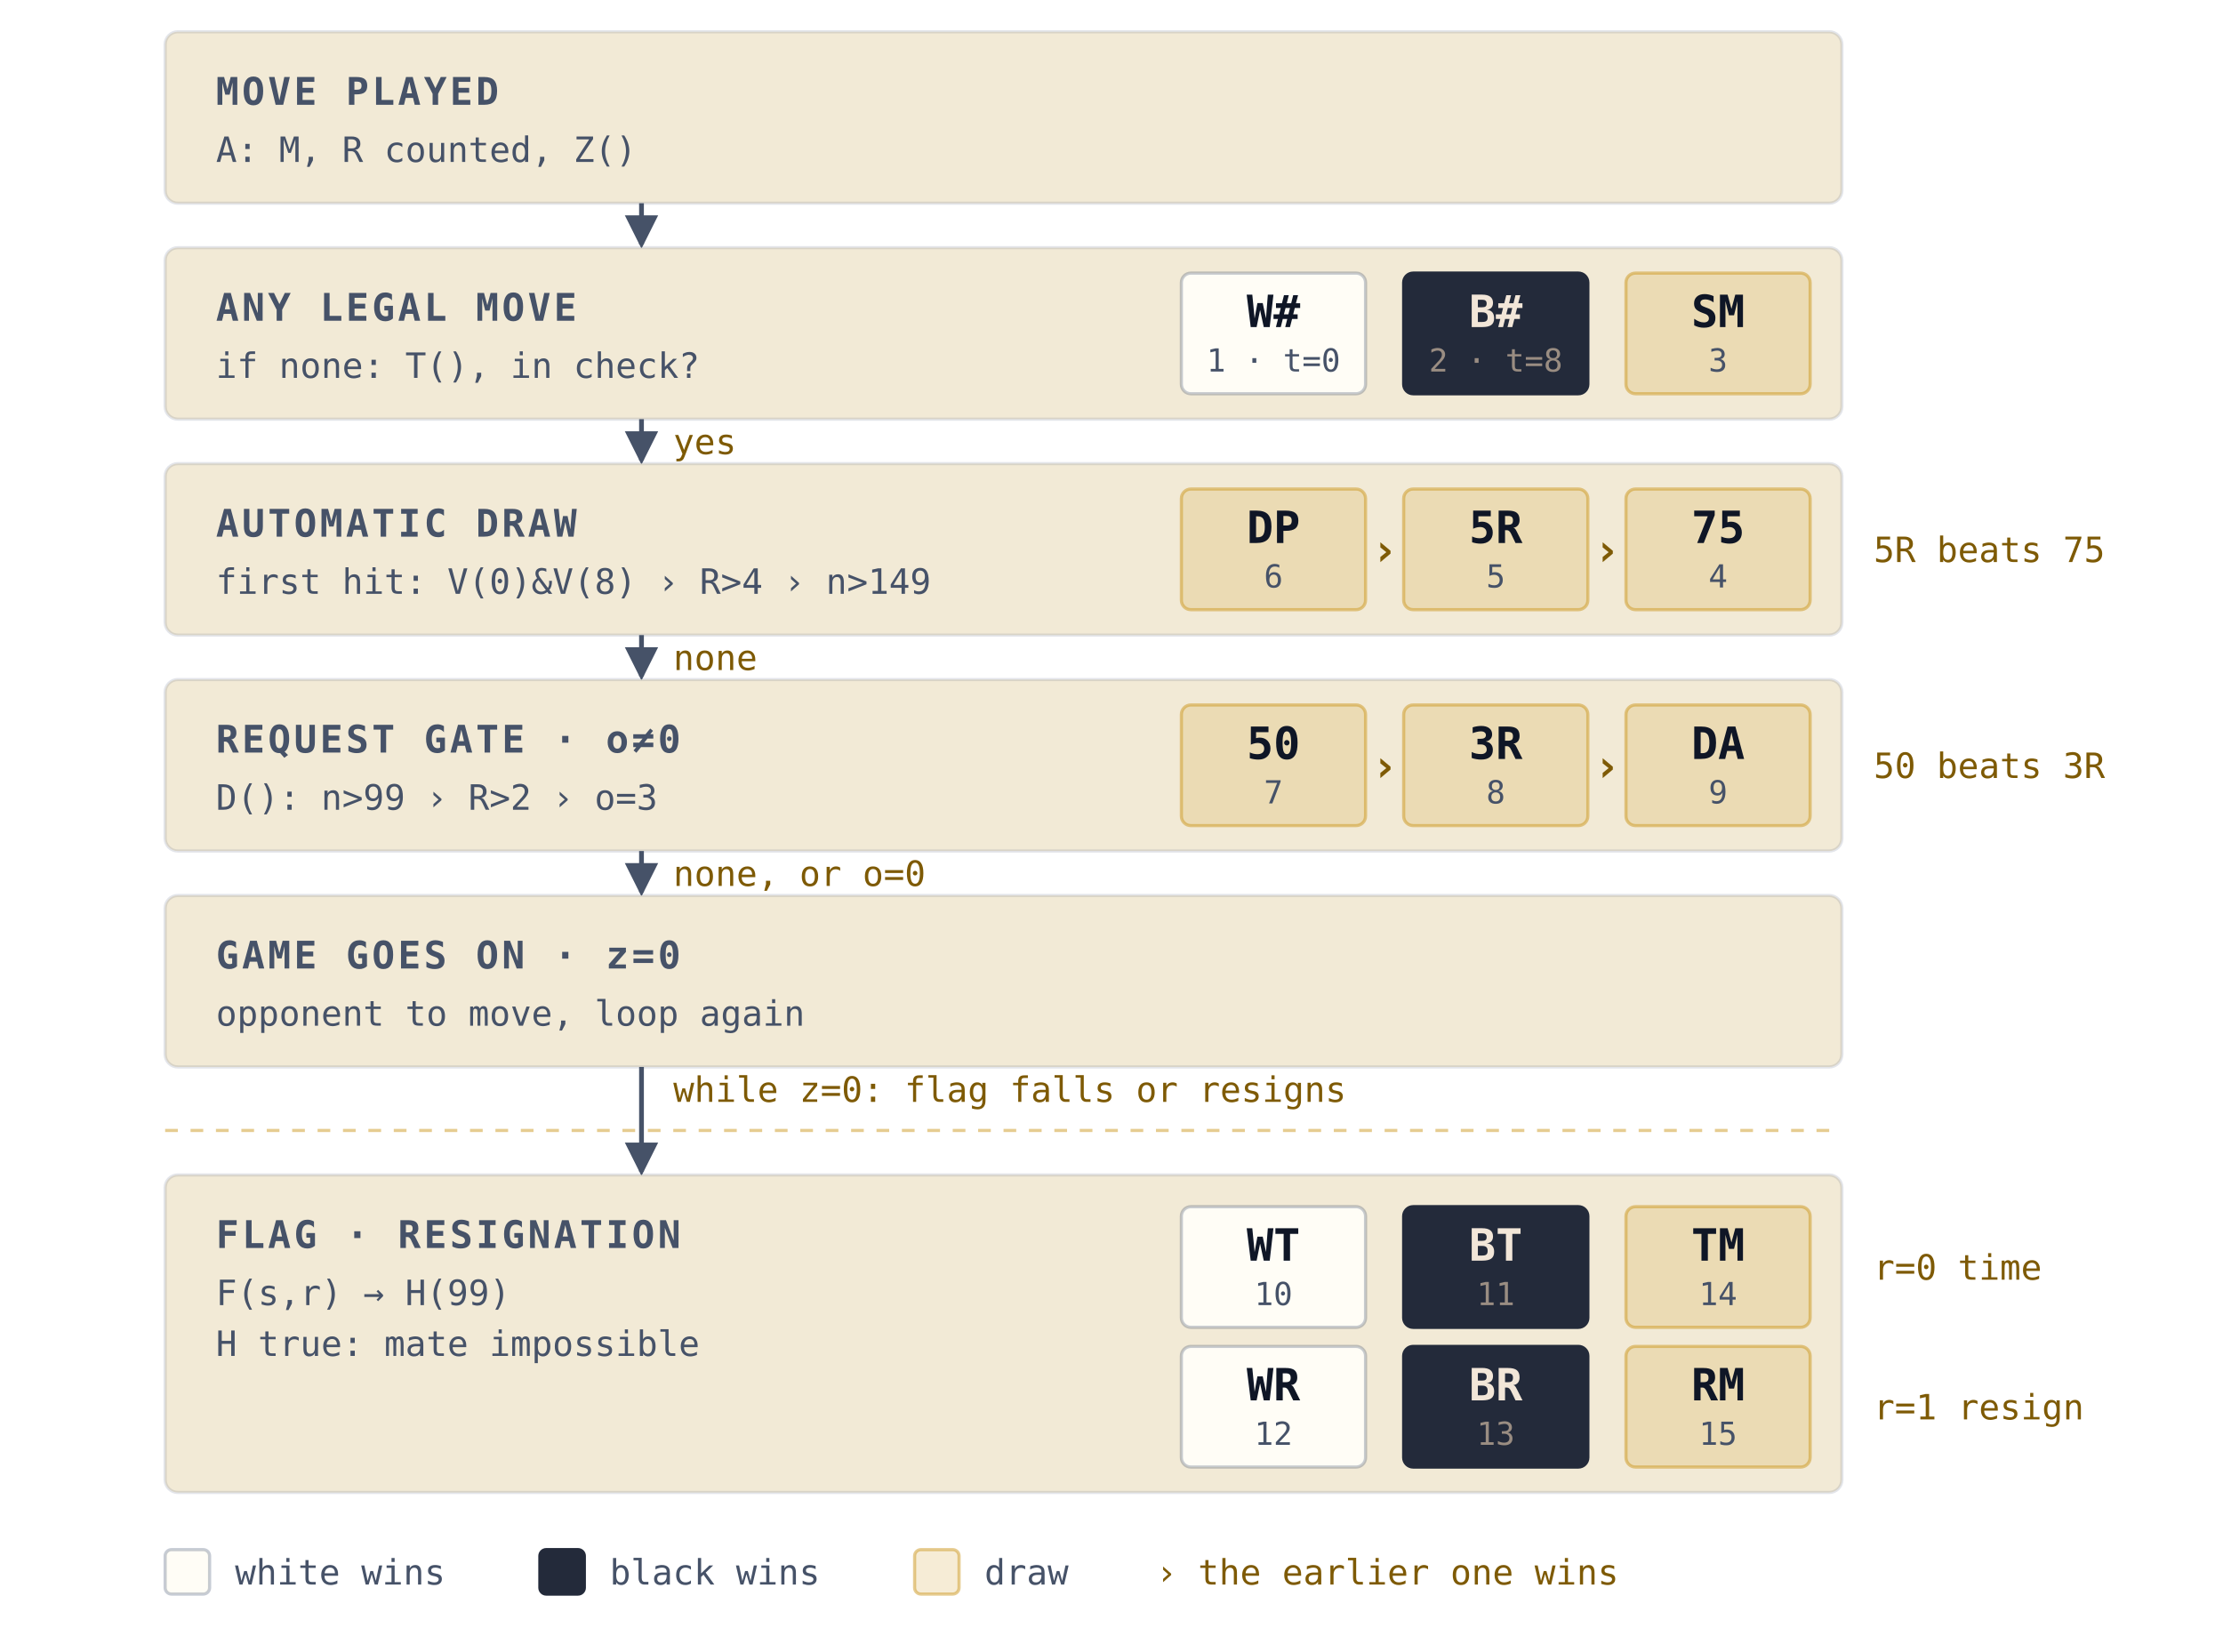
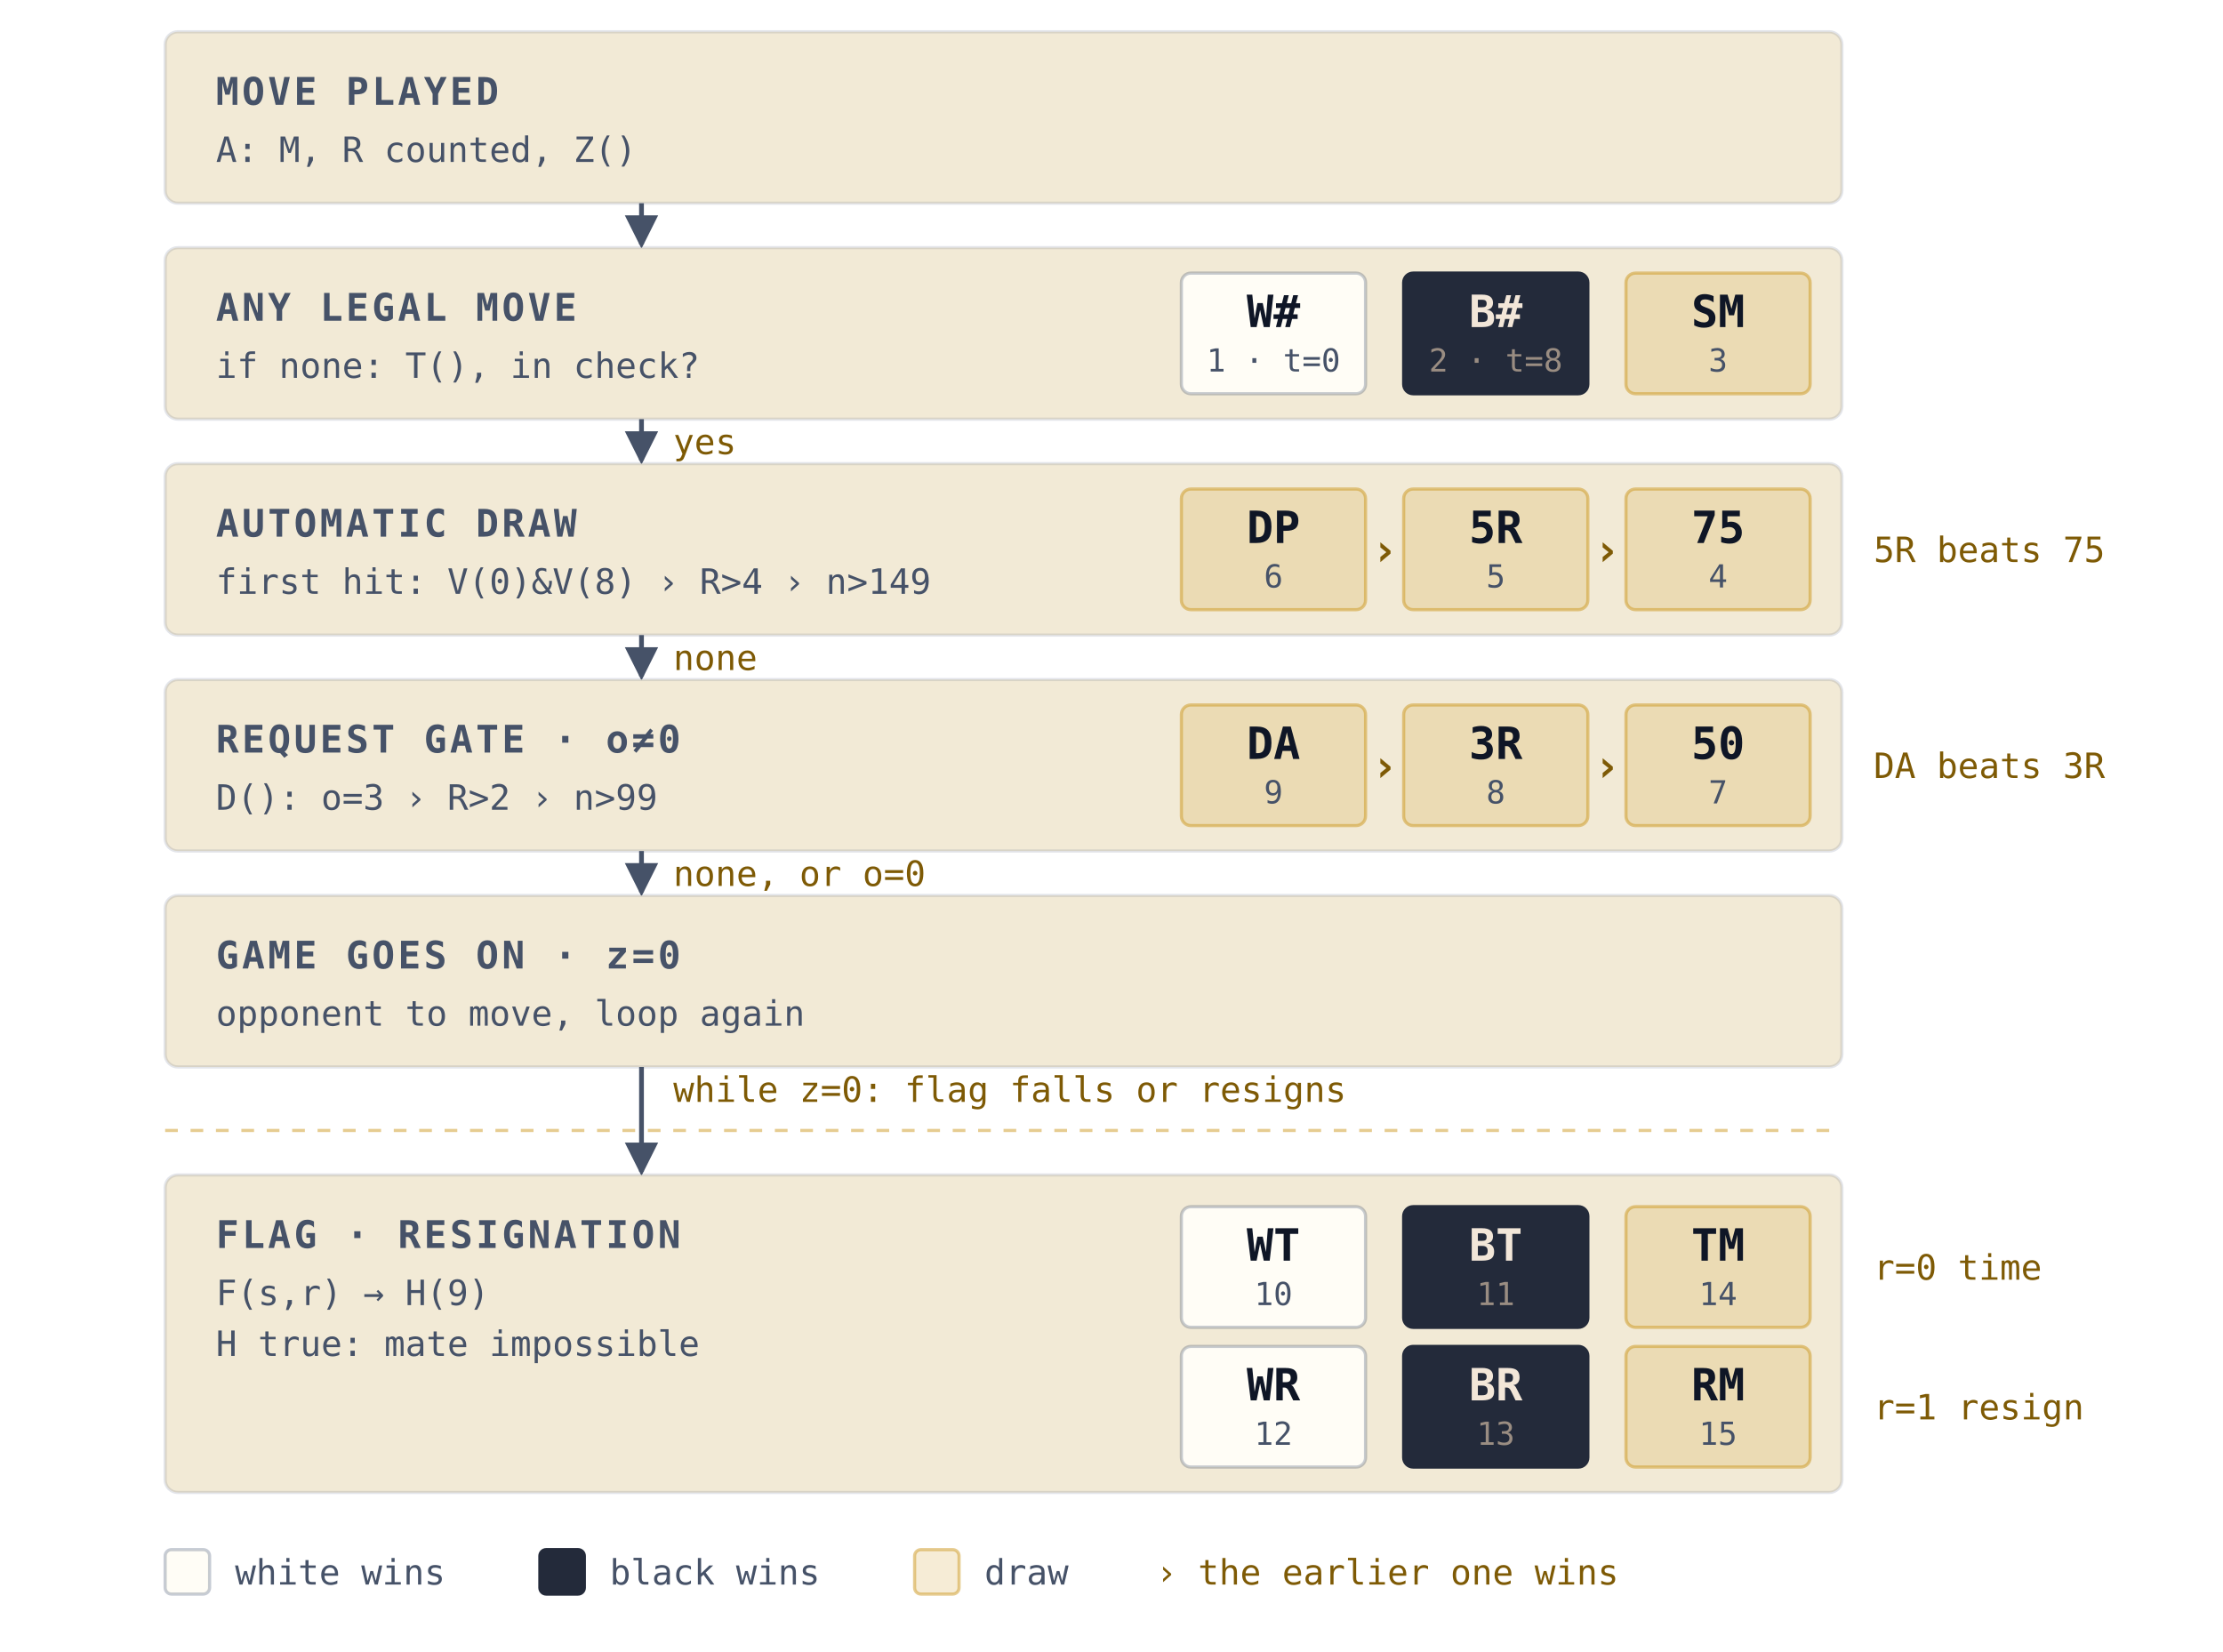
<svg xmlns="http://www.w3.org/2000/svg" viewBox="0 0 700 520" width="700" height="520" role="img" aria-label="The pipeline of endings: after a move, the legal-move question, the automatic draws and the request gate; while the game goes on, the flag and resignation branch">
  <style>
.fl-bd{fill:#f2ead6;stroke:rgba(41,58,95,.13);stroke-width:1}
.fl-dv{fill:none;stroke:rgba(201,145,17,.46);stroke-width:1;stroke-dasharray:4 4}
.fl-lb{font:600 12px ui-monospace,'SF Mono',Menlo,Consolas,monospace;fill:#465268;letter-spacing:.08em}
.fl-sb{font:400 11px ui-monospace,'SF Mono',Menlo,Consolas,monospace;fill:#465268}
.fl-ar{fill:none;stroke:#465268;stroke-width:1.5}
.fl-nt{font:400 11px ui-monospace,'SF Mono',Menlo,Consolas,monospace;fill:#7e5a05}
.fl-sp{font:700 14px ui-monospace,'SF Mono',Menlo,Consolas,monospace;fill:#7e5a05}
.fl-w{fill:#fffdf6;stroke:rgba(41,58,95,.26);stroke-width:1} .fl-wt{font:700 14px ui-monospace,'SF Mono',Menlo,Consolas,monospace;fill:#0f1626} .fl-wn{font:400 10px ui-monospace,'SF Mono',Menlo,Consolas,monospace;fill:#465268}
.fl-b{fill:#232a3a;stroke:#232a3a;stroke-width:1} .fl-bt{font:700 14px ui-monospace,'SF Mono',Menlo,Consolas,monospace;fill:#f2e6d8} .fl-bn{font:400 10px ui-monospace,'SF Mono',Menlo,Consolas,monospace;fill:#9a8d82}
.fl-d{fill:rgba(201,145,17,.17);stroke:rgba(201,145,17,.46);stroke-width:1} .fl-dt{font:700 14px ui-monospace,'SF Mono',Menlo,Consolas,monospace;fill:#0f1626} .fl-dn{font:400 10px ui-monospace,'SF Mono',Menlo,Consolas,monospace;fill:#465268}
</style>
  <defs>
    <marker id="fl-h" viewBox="0 0 8 8" refX="7" refY="4" markerWidth="7" markerHeight="7" orient="auto">
      <path d="M0 0 8 4 0 8z" fill="#465268" />
    </marker>
  </defs>
  <rect class="fl-bd" x="52" y="10" width="528" height="54" rx="4" />
  <text class="fl-lb" x="68" y="33">MOVE PLAYED</text>
  <text class="fl-sb" x="68" y="51">A: M, R counted, Z()</text>
  <path class="fl-ar" d="M202 64 202 77" marker-end="url(#fl-h)" />
  <rect class="fl-bd" x="52" y="78" width="528" height="54" rx="4" />
  <text class="fl-lb" x="68" y="101">ANY LEGAL MOVE</text>
  <text class="fl-sb" x="68" y="119">if none: T(), in check?</text>
  <rect class="fl-w" x="372" y="86" width="58" height="38" rx="3" />
  <text class="fl-wt" x="401" y="103" text-anchor="middle">W#</text>
  <text class="fl-wn" x="401" y="117" text-anchor="middle">1 · t=0</text>
  <rect class="fl-b" x="442" y="86" width="58" height="38" rx="3" />
  <text class="fl-bt" x="471" y="103" text-anchor="middle">B#</text>
  <text class="fl-bn" x="471" y="117" text-anchor="middle">2 · t=8</text>
  <rect class="fl-d" x="512" y="86" width="58" height="38" rx="3" />
  <text class="fl-dt" x="541" y="103" text-anchor="middle">SM</text>
  <text class="fl-dn" x="541" y="117" text-anchor="middle">3</text>
  <path class="fl-ar" d="M202 132 202 145" marker-end="url(#fl-h)" />
  <text class="fl-nt" x="212" y="143">yes</text>
  <rect class="fl-bd" x="52" y="146" width="528" height="54" rx="4" />
  <text class="fl-lb" x="68" y="169">AUTOMATIC DRAW</text>
  <text class="fl-sb" x="68" y="187">first hit: V(0)&amp;V(8) › R&gt;4 › n&gt;149</text>
  <rect class="fl-d" x="372" y="154" width="58" height="38" rx="3" />
  <text class="fl-dt" x="401" y="171" text-anchor="middle">DP</text>
  <text class="fl-dn" x="401" y="185" text-anchor="middle">6</text>
  <rect class="fl-d" x="442" y="154" width="58" height="38" rx="3" />
  <text class="fl-dt" x="471" y="171" text-anchor="middle">5R</text>
  <text class="fl-dn" x="471" y="185" text-anchor="middle">5</text>
  <rect class="fl-d" x="512" y="154" width="58" height="38" rx="3" />
  <text class="fl-dt" x="541" y="171" text-anchor="middle">75</text>
  <text class="fl-dn" x="541" y="185" text-anchor="middle">4</text>
  <text class="fl-sp" x="436" y="178" text-anchor="middle">›</text>
  <text class="fl-sp" x="506" y="178" text-anchor="middle">›</text>
  <text class="fl-nt" x="590" y="177">5R beats 75</text>
  <path class="fl-ar" d="M202 200 202 213" marker-end="url(#fl-h)" />
  <text class="fl-nt" x="212" y="211">none</text>
  <rect class="fl-bd" x="52" y="214" width="528" height="54" rx="4" />
  <text class="fl-lb" x="68" y="237">REQUEST GATE · o≠0</text>
-   <text class="fl-sb" x="68" y="255">D(): n&gt;99 › R&gt;2 › o=3</text>
+   <text class="fl-sb" x="68" y="255">D(): o=3 › R&gt;2 › n&gt;99</text>
  <rect class="fl-d" x="372" y="222" width="58" height="38" rx="3" />
-   <text class="fl-dt" x="401" y="239" text-anchor="middle">50</text>
-   <text class="fl-dn" x="401" y="253" text-anchor="middle">7</text>
+   <text class="fl-dt" x="401" y="239" text-anchor="middle">DA</text>
+   <text class="fl-dn" x="401" y="253" text-anchor="middle">9</text>
  <rect class="fl-d" x="442" y="222" width="58" height="38" rx="3" />
  <text class="fl-dt" x="471" y="239" text-anchor="middle">3R</text>
  <text class="fl-dn" x="471" y="253" text-anchor="middle">8</text>
  <rect class="fl-d" x="512" y="222" width="58" height="38" rx="3" />
-   <text class="fl-dt" x="541" y="239" text-anchor="middle">DA</text>
-   <text class="fl-dn" x="541" y="253" text-anchor="middle">9</text>
+   <text class="fl-dt" x="541" y="239" text-anchor="middle">50</text>
+   <text class="fl-dn" x="541" y="253" text-anchor="middle">7</text>
  <text class="fl-sp" x="436" y="246" text-anchor="middle">›</text>
  <text class="fl-sp" x="506" y="246" text-anchor="middle">›</text>
-   <text class="fl-nt" x="590" y="245">50 beats 3R</text>
+   <text class="fl-nt" x="590" y="245">DA beats 3R</text>
  <path class="fl-ar" d="M202 268 202 281" marker-end="url(#fl-h)" />
  <text class="fl-nt" x="212" y="279">none, or o=0</text>
  <rect class="fl-bd" x="52" y="282" width="528" height="54" rx="4" />
  <text class="fl-lb" x="68" y="305">GAME GOES ON · z=0</text>
  <text class="fl-sb" x="68" y="323">opponent to move, loop again</text>
  <path class="fl-dv" d="M52 356 580 356" />
  <path class="fl-ar" d="M202 336 202 369" marker-end="url(#fl-h)" />
  <text class="fl-nt" x="212" y="347">while z=0: flag falls or resigns</text>
  <rect class="fl-bd" x="52" y="370" width="528" height="100" rx="4" />
  <text class="fl-lb" x="68" y="393">FLAG · RESIGNATION</text>
-   <text class="fl-sb" x="68" y="411">F(s,r) → H(99)</text>
+   <text class="fl-sb" x="68" y="411">F(s,r) → H(9)</text>
  <text class="fl-sb" x="68" y="427">H true: mate impossible</text>
  <rect class="fl-w" x="372" y="380" width="58" height="38" rx="3" />
  <text class="fl-wt" x="401" y="397" text-anchor="middle">WT</text>
  <text class="fl-wn" x="401" y="411" text-anchor="middle">10</text>
  <rect class="fl-b" x="442" y="380" width="58" height="38" rx="3" />
  <text class="fl-bt" x="471" y="397" text-anchor="middle">BT</text>
  <text class="fl-bn" x="471" y="411" text-anchor="middle">11</text>
  <rect class="fl-d" x="512" y="380" width="58" height="38" rx="3" />
  <text class="fl-dt" x="541" y="397" text-anchor="middle">TM</text>
  <text class="fl-dn" x="541" y="411" text-anchor="middle">14</text>
  <rect class="fl-w" x="372" y="424" width="58" height="38" rx="3" />
  <text class="fl-wt" x="401" y="441" text-anchor="middle">WR</text>
  <text class="fl-wn" x="401" y="455" text-anchor="middle">12</text>
  <rect class="fl-b" x="442" y="424" width="58" height="38" rx="3" />
  <text class="fl-bt" x="471" y="441" text-anchor="middle">BR</text>
  <text class="fl-bn" x="471" y="455" text-anchor="middle">13</text>
  <rect class="fl-d" x="512" y="424" width="58" height="38" rx="3" />
  <text class="fl-dt" x="541" y="441" text-anchor="middle">RM</text>
  <text class="fl-dn" x="541" y="455" text-anchor="middle">15</text>
  <text class="fl-nt" x="590" y="403">r=0 time</text>
  <text class="fl-nt" x="590" y="447">r=1 resign</text>
  <rect class="fl-w" x="52" y="488" width="14" height="14" rx="2" />
  <text class="fl-sb" x="74" y="499">white wins</text>
  <rect class="fl-b" x="170" y="488" width="14" height="14" rx="2" />
  <text class="fl-sb" x="192" y="499">black wins</text>
  <rect class="fl-d" x="288" y="488" width="14" height="14" rx="2" />
  <text class="fl-sb" x="310" y="499">draw</text>
  <text class="fl-nt" x="364" y="499">› the earlier one wins</text>
</svg>
